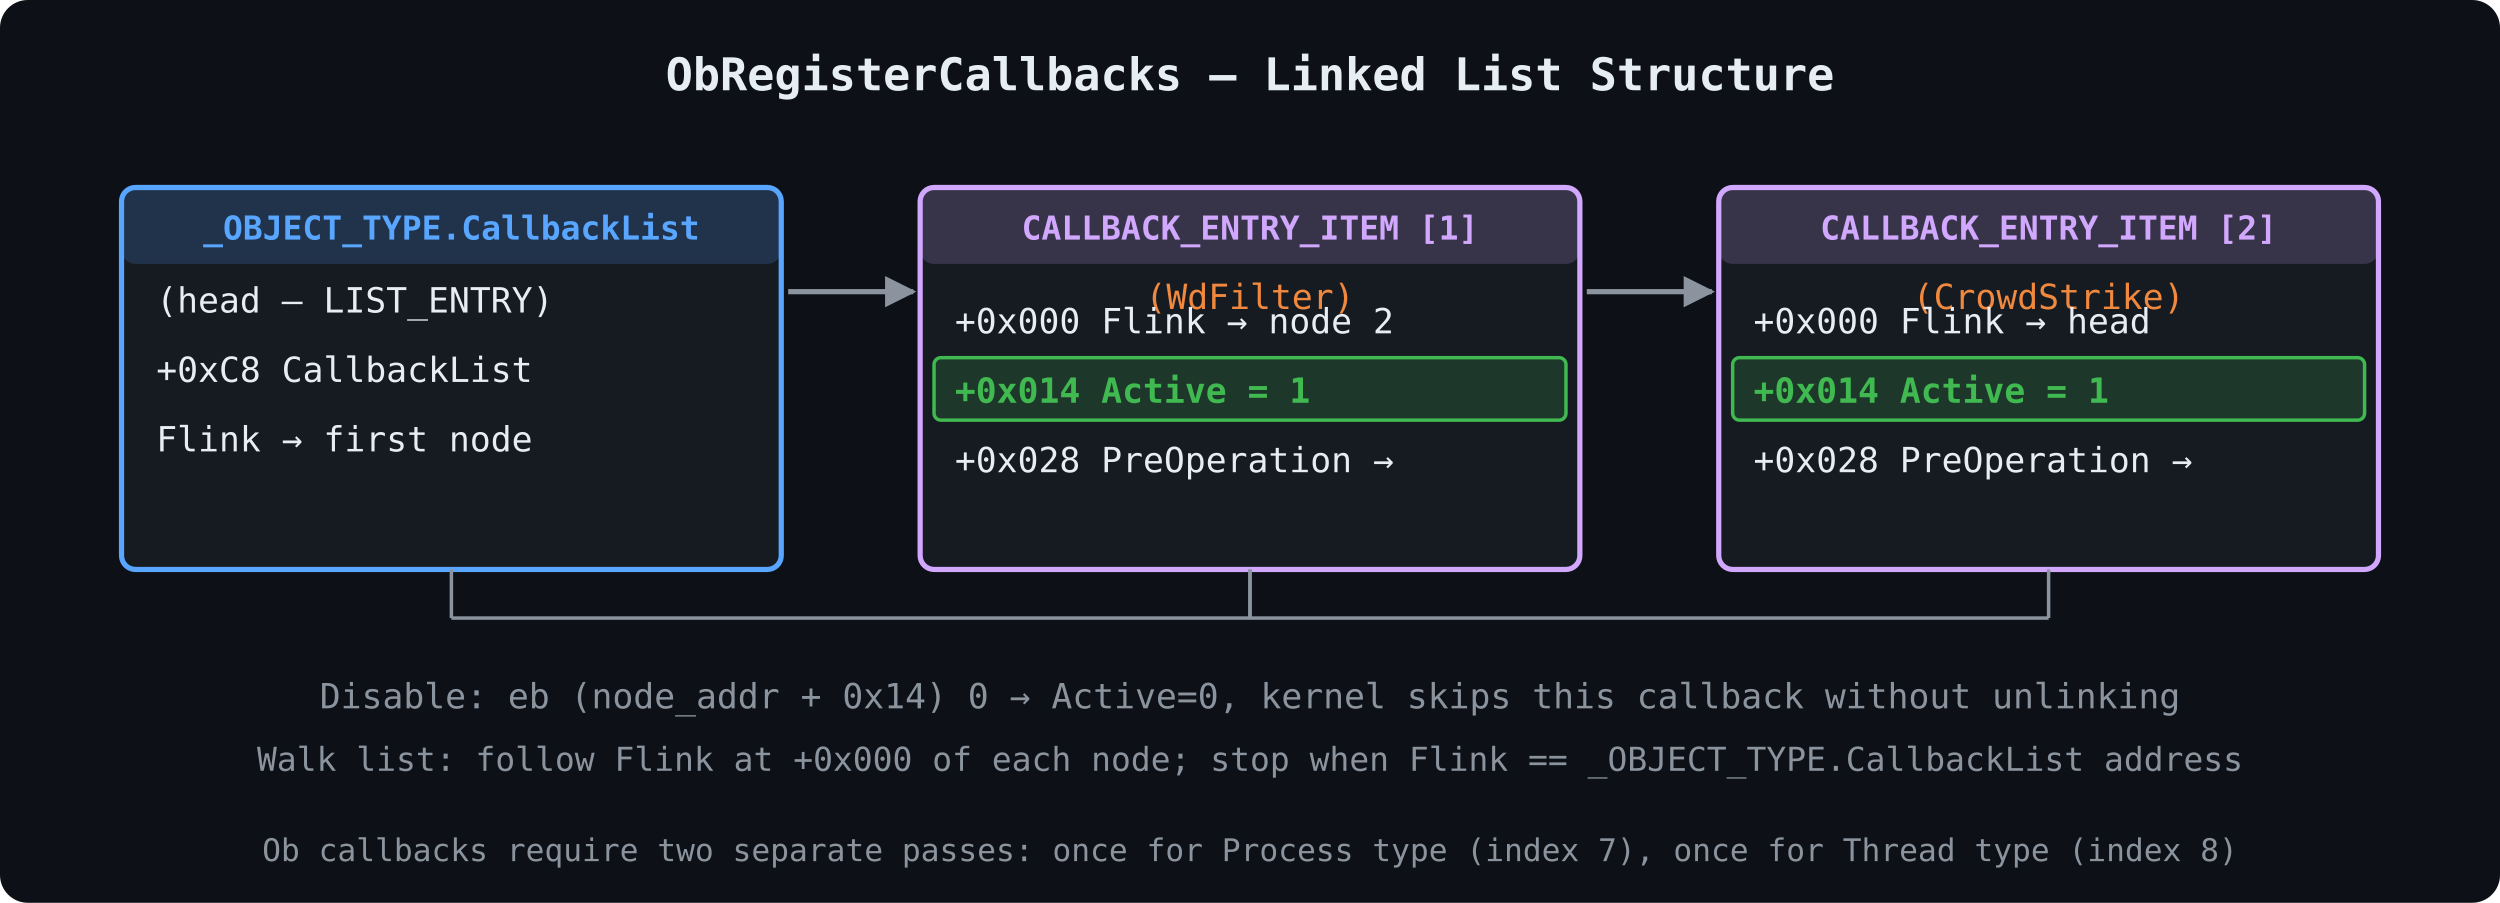
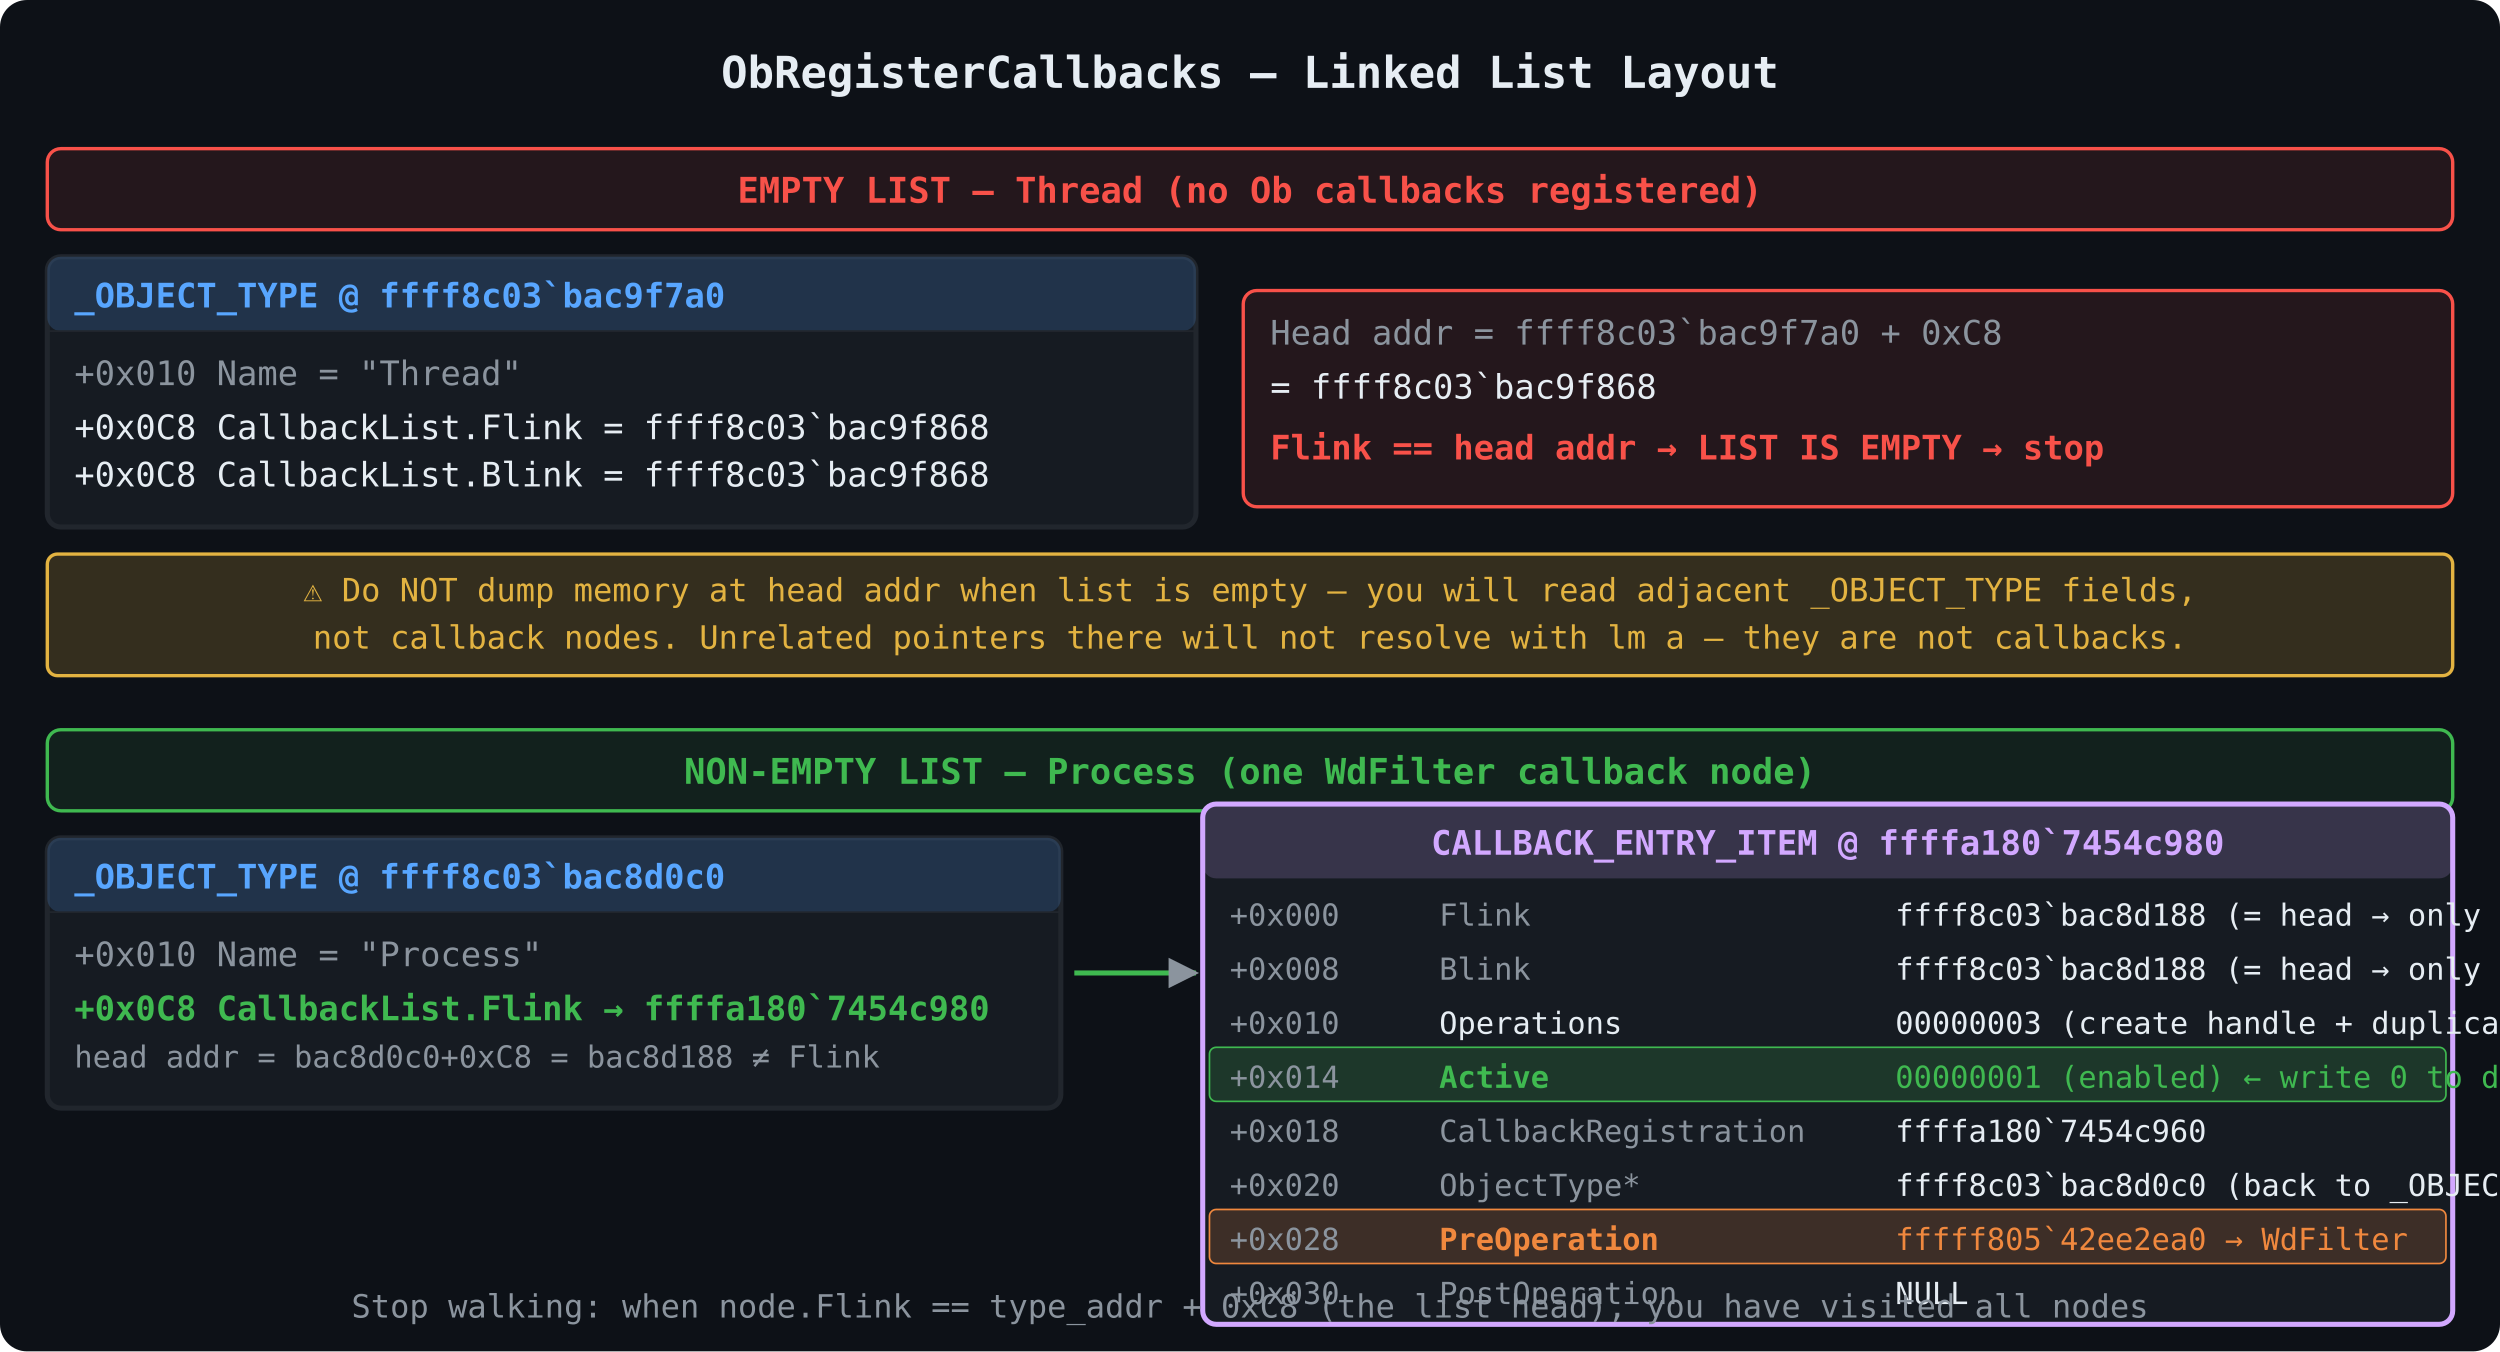
- <svg xmlns="http://www.w3.org/2000/svg" width="720" height="260" viewBox="0 0 720 260">
-   <rect x="0" y="0" width="720" height="260" fill="#0d1117" stroke="none" stroke-width="0" rx="8" />
-   <text x="360" y="26" fill="#e6edf3" font-size="13" font-family="JetBrains Mono,Consolas,monospace" font-weight="bold" text-anchor="middle">ObRegisterCallbacks — Linked List Structure</text>
+ <svg xmlns="http://www.w3.org/2000/svg" width="740" height="400" viewBox="0 0 740 400">
+   <rect x="0" y="0" width="740" height="400" fill="#0d1117" stroke="none" stroke-width="0" rx="8" />
  <defs>
-     <marker id="ob" viewBox="0 0 10 10" refX="9" refY="5" markerWidth="6" markerHeight="6" orient="auto">
+     <marker id="ar" viewBox="0 0 10 10" refX="9" refY="5" markerWidth="6" markerHeight="6" orient="auto">
      <path d="M0,0 L10,5 L0,10 z" fill="#8b949e" />
    </marker>
  </defs>
-   <rect x="35" y="54" width="190" height="110" fill="#161b22" stroke="#58a6ff" stroke-width="1.5" rx="4" />
-   <rect x="35" y="54" width="190" height="22" fill="rgba(88,166,255,0.18)" stroke="#58a6ff" stroke-width="0" rx="4" />
-   <text x="130" y="69" fill="#58a6ff" font-size="9.5" font-family="JetBrains Mono,Consolas,monospace" font-weight="bold" text-anchor="middle">_OBJECT_TYPE.CallbackList</text>
-   <text x="45" y="90" fill="#e6edf3" font-size="10" font-family="JetBrains Mono,Consolas,monospace">(head — LIST_ENTRY)</text>
-   <text x="45" y="110" fill="#e6edf3" font-size="10" font-family="JetBrains Mono,Consolas,monospace">+0xC8 CallbackList</text>
-   <text x="45" y="130" fill="#e6edf3" font-size="10" font-family="JetBrains Mono,Consolas,monospace">Flink → first node</text>
-   <line x1="227" y1="84" x2="263" y2="84" stroke="#8b949e" stroke-width="1.5" marker-end="url(#ob)" />
-   <rect x="265" y="54" width="190" height="110" fill="#161b22" stroke="#d2a8ff" stroke-width="1.5" rx="4" />
-   <rect x="265" y="54" width="190" height="22" fill="rgba(210,168,255,0.18)" stroke="#d2a8ff" stroke-width="0" rx="4" />
-   <text x="360" y="69" fill="#d2a8ff" font-size="9.5" font-family="JetBrains Mono,Consolas,monospace" font-weight="bold" text-anchor="middle">CALLBACK_ENTRY_ITEM  [1]</text>
-   <text x="360" y="89" fill="#f0883e" font-size="10" font-family="JetBrains Mono,Consolas,monospace" text-anchor="middle">(WdFilter)</text>
-   <text x="275" y="96" fill="#e6edf3" font-size="10" font-family="JetBrains Mono,Consolas,monospace">+0x000  Flink  →  node 2</text>
-   <rect x="269" y="103" width="182" height="18" fill="rgba(63,185,80,0.18)" stroke="#3fb950" stroke-width="1" rx="2" />
-   <text x="275" y="116" fill="#3fb950" font-size="10" font-family="JetBrains Mono,Consolas,monospace" font-weight="bold">+0x014  Active = 1</text>
-   <text x="275" y="136" fill="#e6edf3" font-size="10" font-family="JetBrains Mono,Consolas,monospace">+0x028  PreOperation →</text>
-   <line x1="457" y1="84" x2="493" y2="84" stroke="#8b949e" stroke-width="1.5" marker-end="url(#ob)" />
-   <line x1="360" y1="164" x2="360" y2="178" stroke="#8b949e" stroke-width="1" />
-   <line x1="360" y1="178" x2="130" y2="178" stroke="#8b949e" stroke-width="1" />
-   <line x1="130" y1="178" x2="130" y2="164" stroke="#8b949e" stroke-width="1" />
-   <rect x="495" y="54" width="190" height="110" fill="#161b22" stroke="#d2a8ff" stroke-width="1.5" rx="4" />
-   <rect x="495" y="54" width="190" height="22" fill="rgba(210,168,255,0.18)" stroke="#d2a8ff" stroke-width="0" rx="4" />
-   <text x="590" y="69" fill="#d2a8ff" font-size="9.5" font-family="JetBrains Mono,Consolas,monospace" font-weight="bold" text-anchor="middle">CALLBACK_ENTRY_ITEM  [2]</text>
-   <text x="590" y="89" fill="#f0883e" font-size="10" font-family="JetBrains Mono,Consolas,monospace" text-anchor="middle">(CrowdStrike)</text>
-   <text x="505" y="96" fill="#e6edf3" font-size="10" font-family="JetBrains Mono,Consolas,monospace">+0x000  Flink  →  head</text>
-   <rect x="499" y="103" width="182" height="18" fill="rgba(63,185,80,0.18)" stroke="#3fb950" stroke-width="1" rx="2" />
-   <text x="505" y="116" fill="#3fb950" font-size="10" font-family="JetBrains Mono,Consolas,monospace" font-weight="bold">+0x014  Active = 1</text>
-   <text x="505" y="136" fill="#e6edf3" font-size="10" font-family="JetBrains Mono,Consolas,monospace">+0x028  PreOperation →</text>
-   <line x1="590" y1="164" x2="590" y2="178" stroke="#8b949e" stroke-width="1" />
-   <line x1="590" y1="178" x2="360" y2="178" stroke="#8b949e" stroke-width="1" />
-   <line x1="360" y1="178" x2="360" y2="164" stroke="#8b949e" stroke-width="1" />
-   <text x="360" y="204" fill="#8b949e" font-size="10" font-family="JetBrains Mono,Consolas,monospace" text-anchor="middle">Disable:  eb  (node_addr + 0x14)  0   →   Active=0, kernel skips this callback without unlinking</text>
-   <text x="360" y="222" fill="#8b949e" font-size="9.5" font-family="JetBrains Mono,Consolas,monospace" text-anchor="middle">Walk list: follow Flink at +0x000 of each node; stop when Flink == _OBJECT_TYPE.CallbackList address</text>
-   <text x="360" y="248" fill="#8b949e" font-size="9" font-family="JetBrains Mono,Consolas,monospace" text-anchor="middle">Ob callbacks require two separate passes: once for Process type (index 7), once for Thread type (index 8)</text>
+   <text x="370" y="26" fill="#e6edf3" font-size="13" font-family="JetBrains Mono,Consolas,monospace" font-weight="bold" text-anchor="middle">ObRegisterCallbacks — Linked List Layout</text>
+   <rect x="14" y="44" width="712" height="24" fill="rgba(248,81,73,0.1)" stroke="#f85149" stroke-width="1" rx="4" />
+   <text x="370" y="60" fill="#f85149" font-size="10.5" font-family="JetBrains Mono,Consolas,monospace" font-weight="bold" text-anchor="middle">EMPTY LIST  —  Thread  (no Ob callbacks registered)</text>
+   <rect x="14" y="76" width="340" height="80" fill="#161b22" stroke="#21262d" stroke-width="1.5" rx="4" />
+   <rect x="14" y="76" width="340" height="22" fill="rgba(88,166,255,0.18)" stroke="#58a6ff" stroke-width="0" rx="4" />
+   <text x="22" y="91" fill="#58a6ff" font-size="10" font-family="JetBrains Mono,Consolas,monospace" font-weight="bold">_OBJECT_TYPE  @ ffff8c03`bac9f7a0</text>
+   <line x1="14" y1="98" x2="354" y2="98" stroke="#21262d" stroke-width="0.5" />
+   <text x="22" y="114" fill="#8b949e" font-size="10" font-family="JetBrains Mono,Consolas,monospace">+0x010  Name  =  "Thread"</text>
+   <text x="22" y="130" fill="#e6edf3" font-size="10" font-family="JetBrains Mono,Consolas,monospace">+0x0C8  CallbackList.Flink  =  ffff8c03`bac9f868</text>
+   <text x="22" y="144" fill="#e6edf3" font-size="10" font-family="JetBrains Mono,Consolas,monospace">+0x0C8  CallbackList.Blink  =  ffff8c03`bac9f868</text>
+   <rect x="368" y="86" width="358" height="64" fill="rgba(248,81,73,0.1)" stroke="#f85149" stroke-width="1" rx="4" />
+   <text x="376" y="102" fill="#8b949e" font-size="10" font-family="JetBrains Mono,Consolas,monospace">Head addr  =  ffff8c03`bac9f7a0  +  0xC8</text>
+   <text x="376" y="118" fill="#e6edf3" font-size="10" font-family="JetBrains Mono,Consolas,monospace">             =  ffff8c03`bac9f868</text>
+   <text x="376" y="136" fill="#f85149" font-size="10" font-family="JetBrains Mono,Consolas,monospace" font-weight="bold">Flink == head addr  →  LIST IS EMPTY  →  stop</text>
+   <rect x="14" y="164" width="712" height="36" fill="rgba(227,179,65,0.18)" stroke="#e3b341" stroke-width="1" rx="3" />
+   <text x="370" y="178" fill="#e3b341" font-size="9.5" font-family="JetBrains Mono,Consolas,monospace" text-anchor="middle">⚠  Do NOT dump memory at head addr when list is empty — you will read adjacent _OBJECT_TYPE fields,</text>
+   <text x="370" y="192" fill="#e3b341" font-size="9.5" font-family="JetBrains Mono,Consolas,monospace" text-anchor="middle">   not callback nodes. Unrelated pointers there will not resolve with  lm a  — they are not callbacks.</text>
+   <rect x="14" y="216" width="712" height="24" fill="rgba(63,185,80,0.1)" stroke="#3fb950" stroke-width="1" rx="4" />
+   <text x="370" y="232" fill="#3fb950" font-size="10.5" font-family="JetBrains Mono,Consolas,monospace" font-weight="bold" text-anchor="middle">NON-EMPTY LIST  —  Process  (one WdFilter callback node)</text>
+   <rect x="14" y="248" width="300" height="80" fill="#161b22" stroke="#21262d" stroke-width="1.5" rx="4" />
+   <rect x="14" y="248" width="300" height="22" fill="rgba(88,166,255,0.18)" stroke="#58a6ff" stroke-width="0" rx="4" />
+   <text x="22" y="263" fill="#58a6ff" font-size="10" font-family="JetBrains Mono,Consolas,monospace" font-weight="bold">_OBJECT_TYPE  @ ffff8c03`bac8d0c0</text>
+   <line x1="14" y1="270" x2="314" y2="270" stroke="#21262d" stroke-width="0.5" />
+   <text x="22" y="286" fill="#8b949e" font-size="10" font-family="JetBrains Mono,Consolas,monospace">+0x010  Name  =  "Process"</text>
+   <text x="22" y="302" fill="#3fb950" font-size="10" font-family="JetBrains Mono,Consolas,monospace" font-weight="bold">+0x0C8  CallbackList.Flink  →  ffffa180`7454c980</text>
+   <text x="22" y="316" fill="#8b949e" font-size="9" font-family="JetBrains Mono,Consolas,monospace">  head addr = bac8d0c0+0xC8 = bac8d188  ≠ Flink</text>
+   <line x1="318" y1="288" x2="354" y2="288" stroke="#3fb950" stroke-width="1.5" marker-end="url(#ar)" />
+   <rect x="356" y="238" width="370" height="154" fill="#161b22" stroke="#d2a8ff" stroke-width="1.5" rx="4" />
+   <rect x="356" y="238" width="370" height="22" fill="rgba(210,168,255,0.18)" stroke="#d2a8ff" stroke-width="0" rx="4" />
+   <text x="541" y="253" fill="#d2a8ff" font-size="10" font-family="JetBrains Mono,Consolas,monospace" font-weight="bold" text-anchor="middle">CALLBACK_ENTRY_ITEM  @  ffffa180`7454c980</text>
+   <text x="364" y="274" fill="#8b949e" font-size="9" font-family="JetBrains Mono,Consolas,monospace">+0x000</text>
+   <text x="426" y="274" fill="#8b949e" font-size="9" font-family="JetBrains Mono,Consolas,monospace">Flink</text>
+   <text x="561" y="274" fill="#e6edf3" font-size="9" font-family="JetBrains Mono,Consolas,monospace">ffff8c03`bac8d188  (= head → only 1 node)</text>
+   <text x="364" y="290" fill="#8b949e" font-size="9" font-family="JetBrains Mono,Consolas,monospace">+0x008</text>
+   <text x="426" y="290" fill="#8b949e" font-size="9" font-family="JetBrains Mono,Consolas,monospace">Blink</text>
+   <text x="561" y="290" fill="#e6edf3" font-size="9" font-family="JetBrains Mono,Consolas,monospace">ffff8c03`bac8d188  (= head → only 1 node)</text>
+   <text x="364" y="306" fill="#8b949e" font-size="9" font-family="JetBrains Mono,Consolas,monospace">+0x010</text>
+   <text x="426" y="306" fill="#e6edf3" font-size="9" font-family="JetBrains Mono,Consolas,monospace">Operations</text>
+   <text x="561" y="306" fill="#e6edf3" font-size="9" font-family="JetBrains Mono,Consolas,monospace">00000003  (create handle + duplicate)</text>
+   <rect x="358" y="310" width="366" height="16" fill="rgba(63,185,80,0.18)" stroke="#3fb950" stroke-width="0.5" rx="2" />
+   <text x="364" y="322" fill="#8b949e" font-size="9" font-family="JetBrains Mono,Consolas,monospace">+0x014</text>
+   <text x="426" y="322" fill="#3fb950" font-size="9" font-family="JetBrains Mono,Consolas,monospace" font-weight="bold">Active</text>
+   <text x="561" y="322" fill="#3fb950" font-size="9" font-family="JetBrains Mono,Consolas,monospace">00000001  (enabled)  ← write 0 to disable</text>
+   <text x="364" y="338" fill="#8b949e" font-size="9" font-family="JetBrains Mono,Consolas,monospace">+0x018</text>
+   <text x="426" y="338" fill="#8b949e" font-size="9" font-family="JetBrains Mono,Consolas,monospace">CallbackRegistration</text>
+   <text x="561" y="338" fill="#e6edf3" font-size="9" font-family="JetBrains Mono,Consolas,monospace">ffffa180`7454c960</text>
+   <text x="364" y="354" fill="#8b949e" font-size="9" font-family="JetBrains Mono,Consolas,monospace">+0x020</text>
+   <text x="426" y="354" fill="#8b949e" font-size="9" font-family="JetBrains Mono,Consolas,monospace">ObjectType*</text>
+   <text x="561" y="354" fill="#e6edf3" font-size="9" font-family="JetBrains Mono,Consolas,monospace">ffff8c03`bac8d0c0  (back to _OBJECT_TYPE)</text>
+   <rect x="358" y="358" width="366" height="16" fill="rgba(240,136,62,0.18)" stroke="#f0883e" stroke-width="0.5" rx="2" />
+   <text x="364" y="370" fill="#8b949e" font-size="9" font-family="JetBrains Mono,Consolas,monospace">+0x028</text>
+   <text x="426" y="370" fill="#f0883e" font-size="9" font-family="JetBrains Mono,Consolas,monospace" font-weight="bold">PreOperation</text>
+   <text x="561" y="370" fill="#f0883e" font-size="9" font-family="JetBrains Mono,Consolas,monospace">fffff805`42ee2ea0  → WdFilter</text>
+   <text x="364" y="386" fill="#8b949e" font-size="9" font-family="JetBrains Mono,Consolas,monospace">+0x030</text>
+   <text x="426" y="386" fill="#8b949e" font-size="9" font-family="JetBrains Mono,Consolas,monospace">PostOperation</text>
+   <text x="561" y="386" fill="#e6edf3" font-size="9" font-family="JetBrains Mono,Consolas,monospace">NULL</text>
+   <text x="370" y="390" fill="#8b949e" font-size="9.5" font-family="JetBrains Mono,Consolas,monospace" text-anchor="middle">Stop walking: when node.Flink == type_addr + 0xC8 (the list head), you have visited all nodes</text>
</svg>
